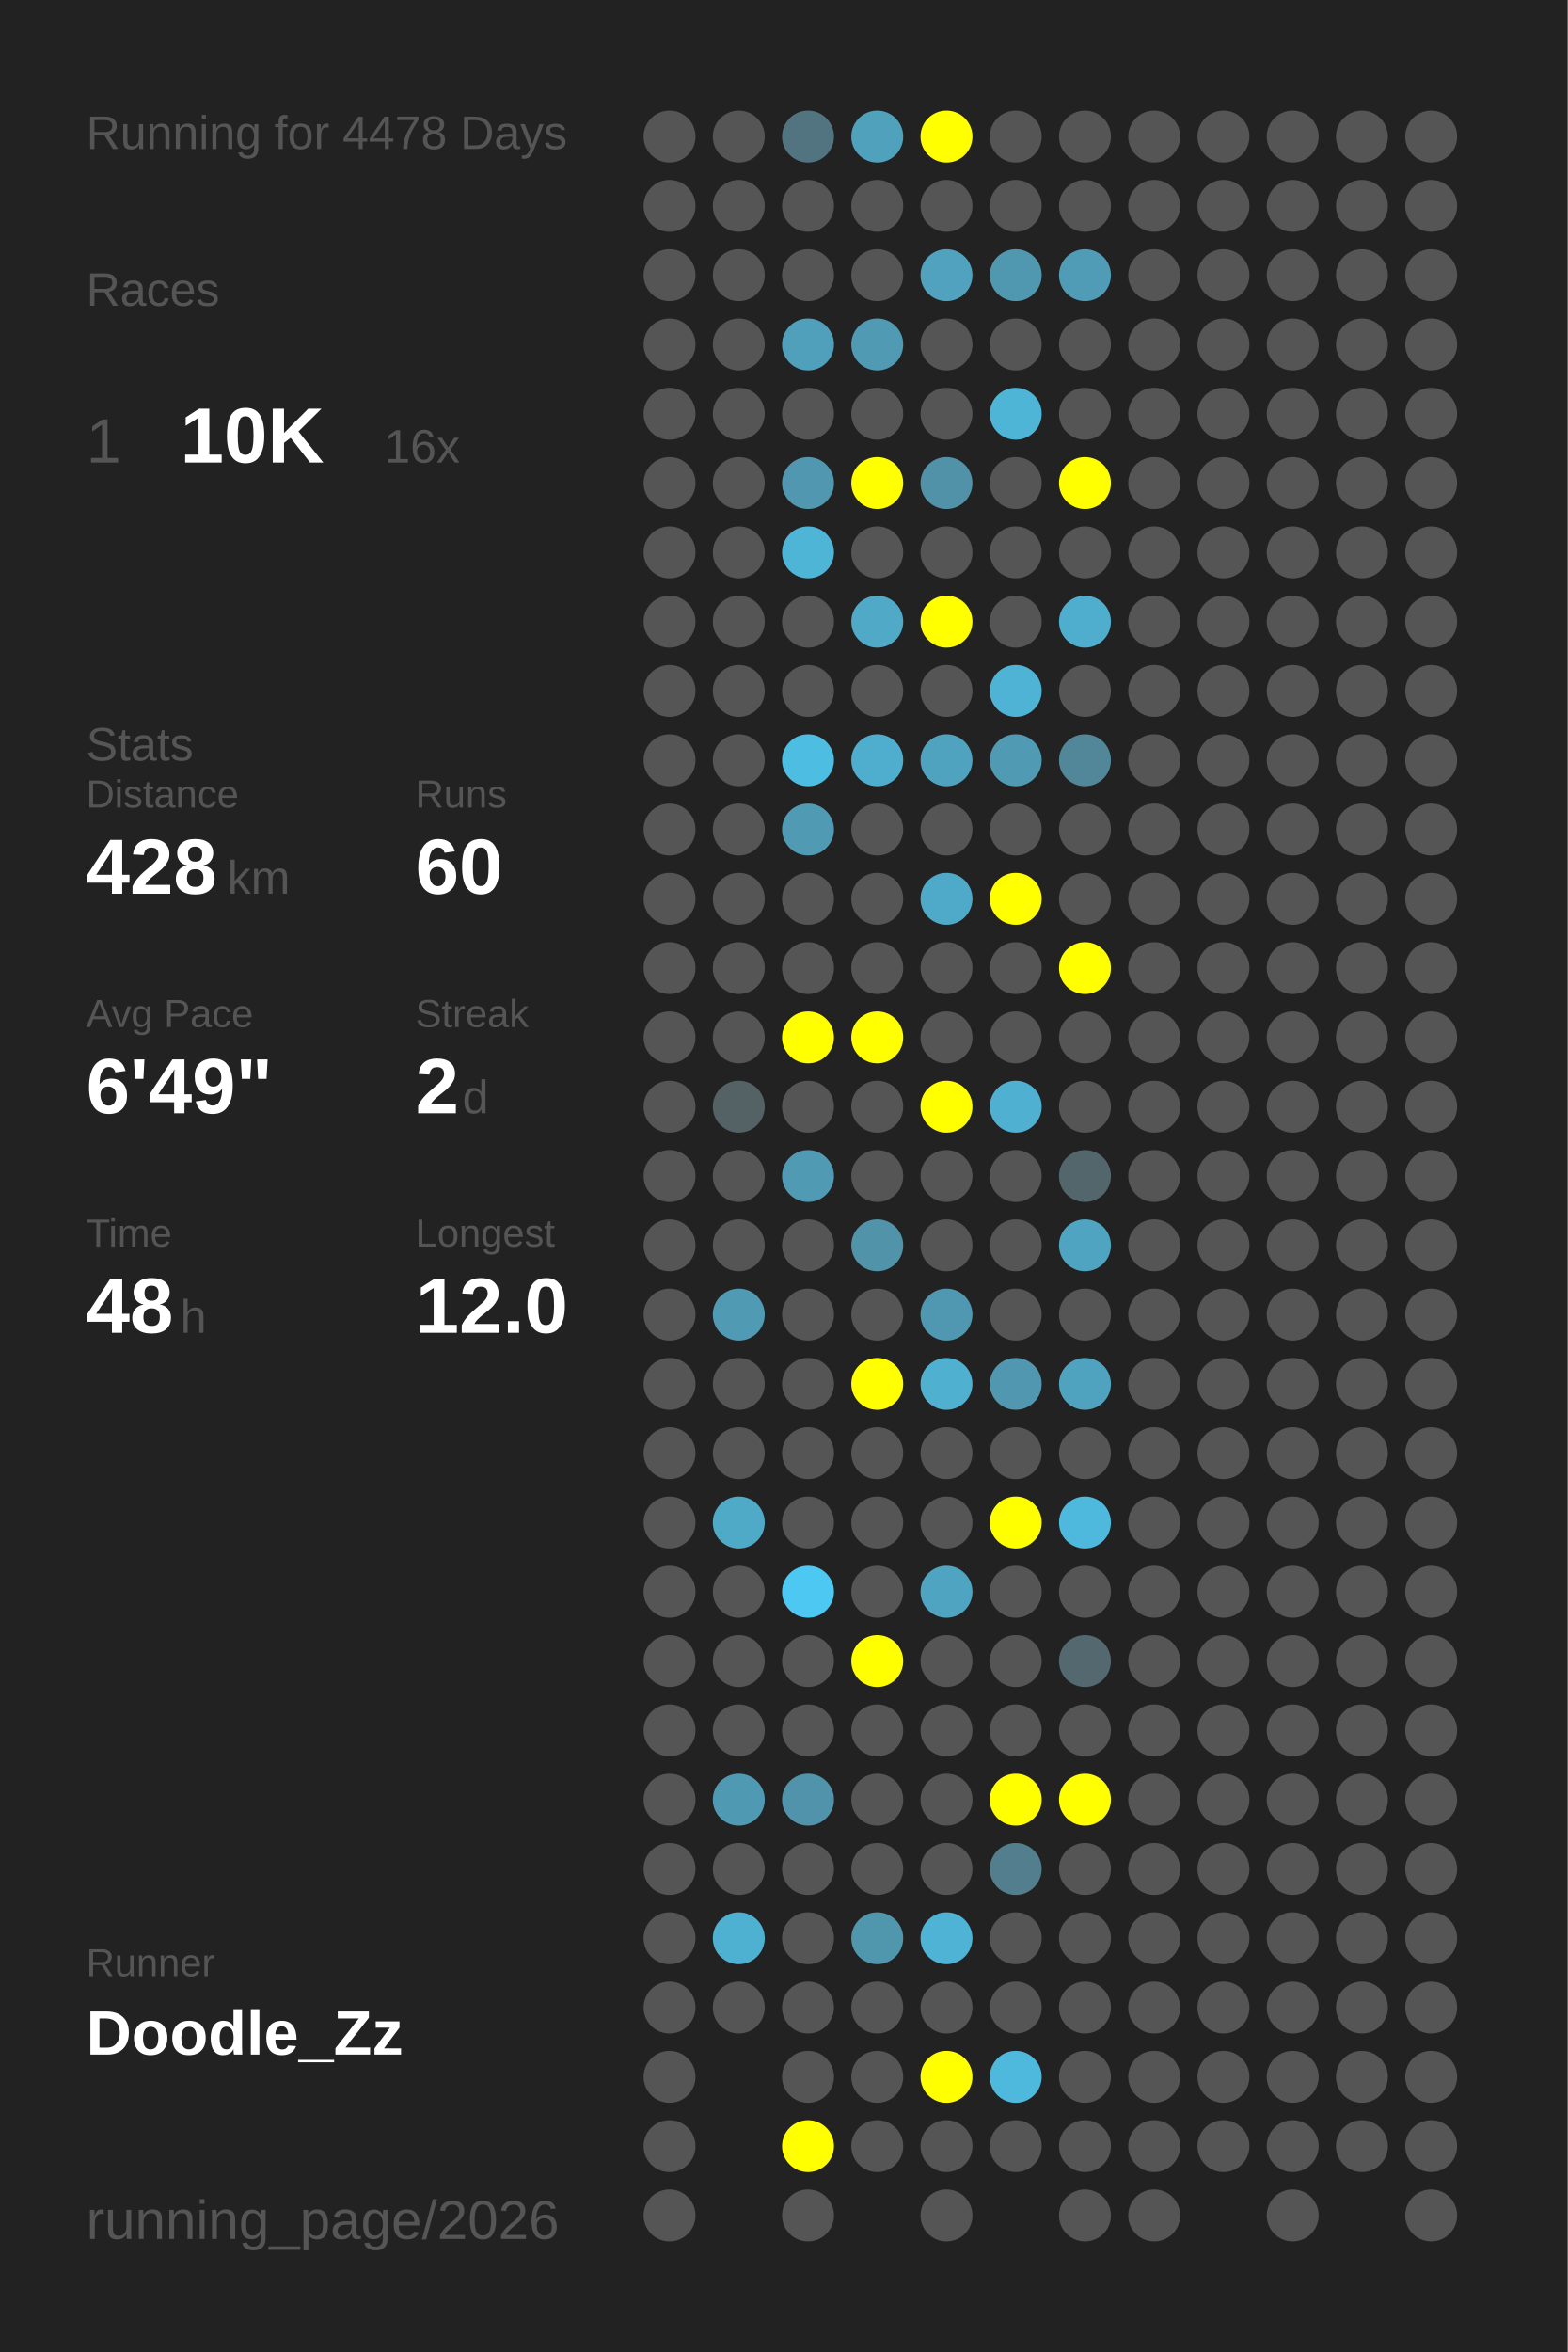
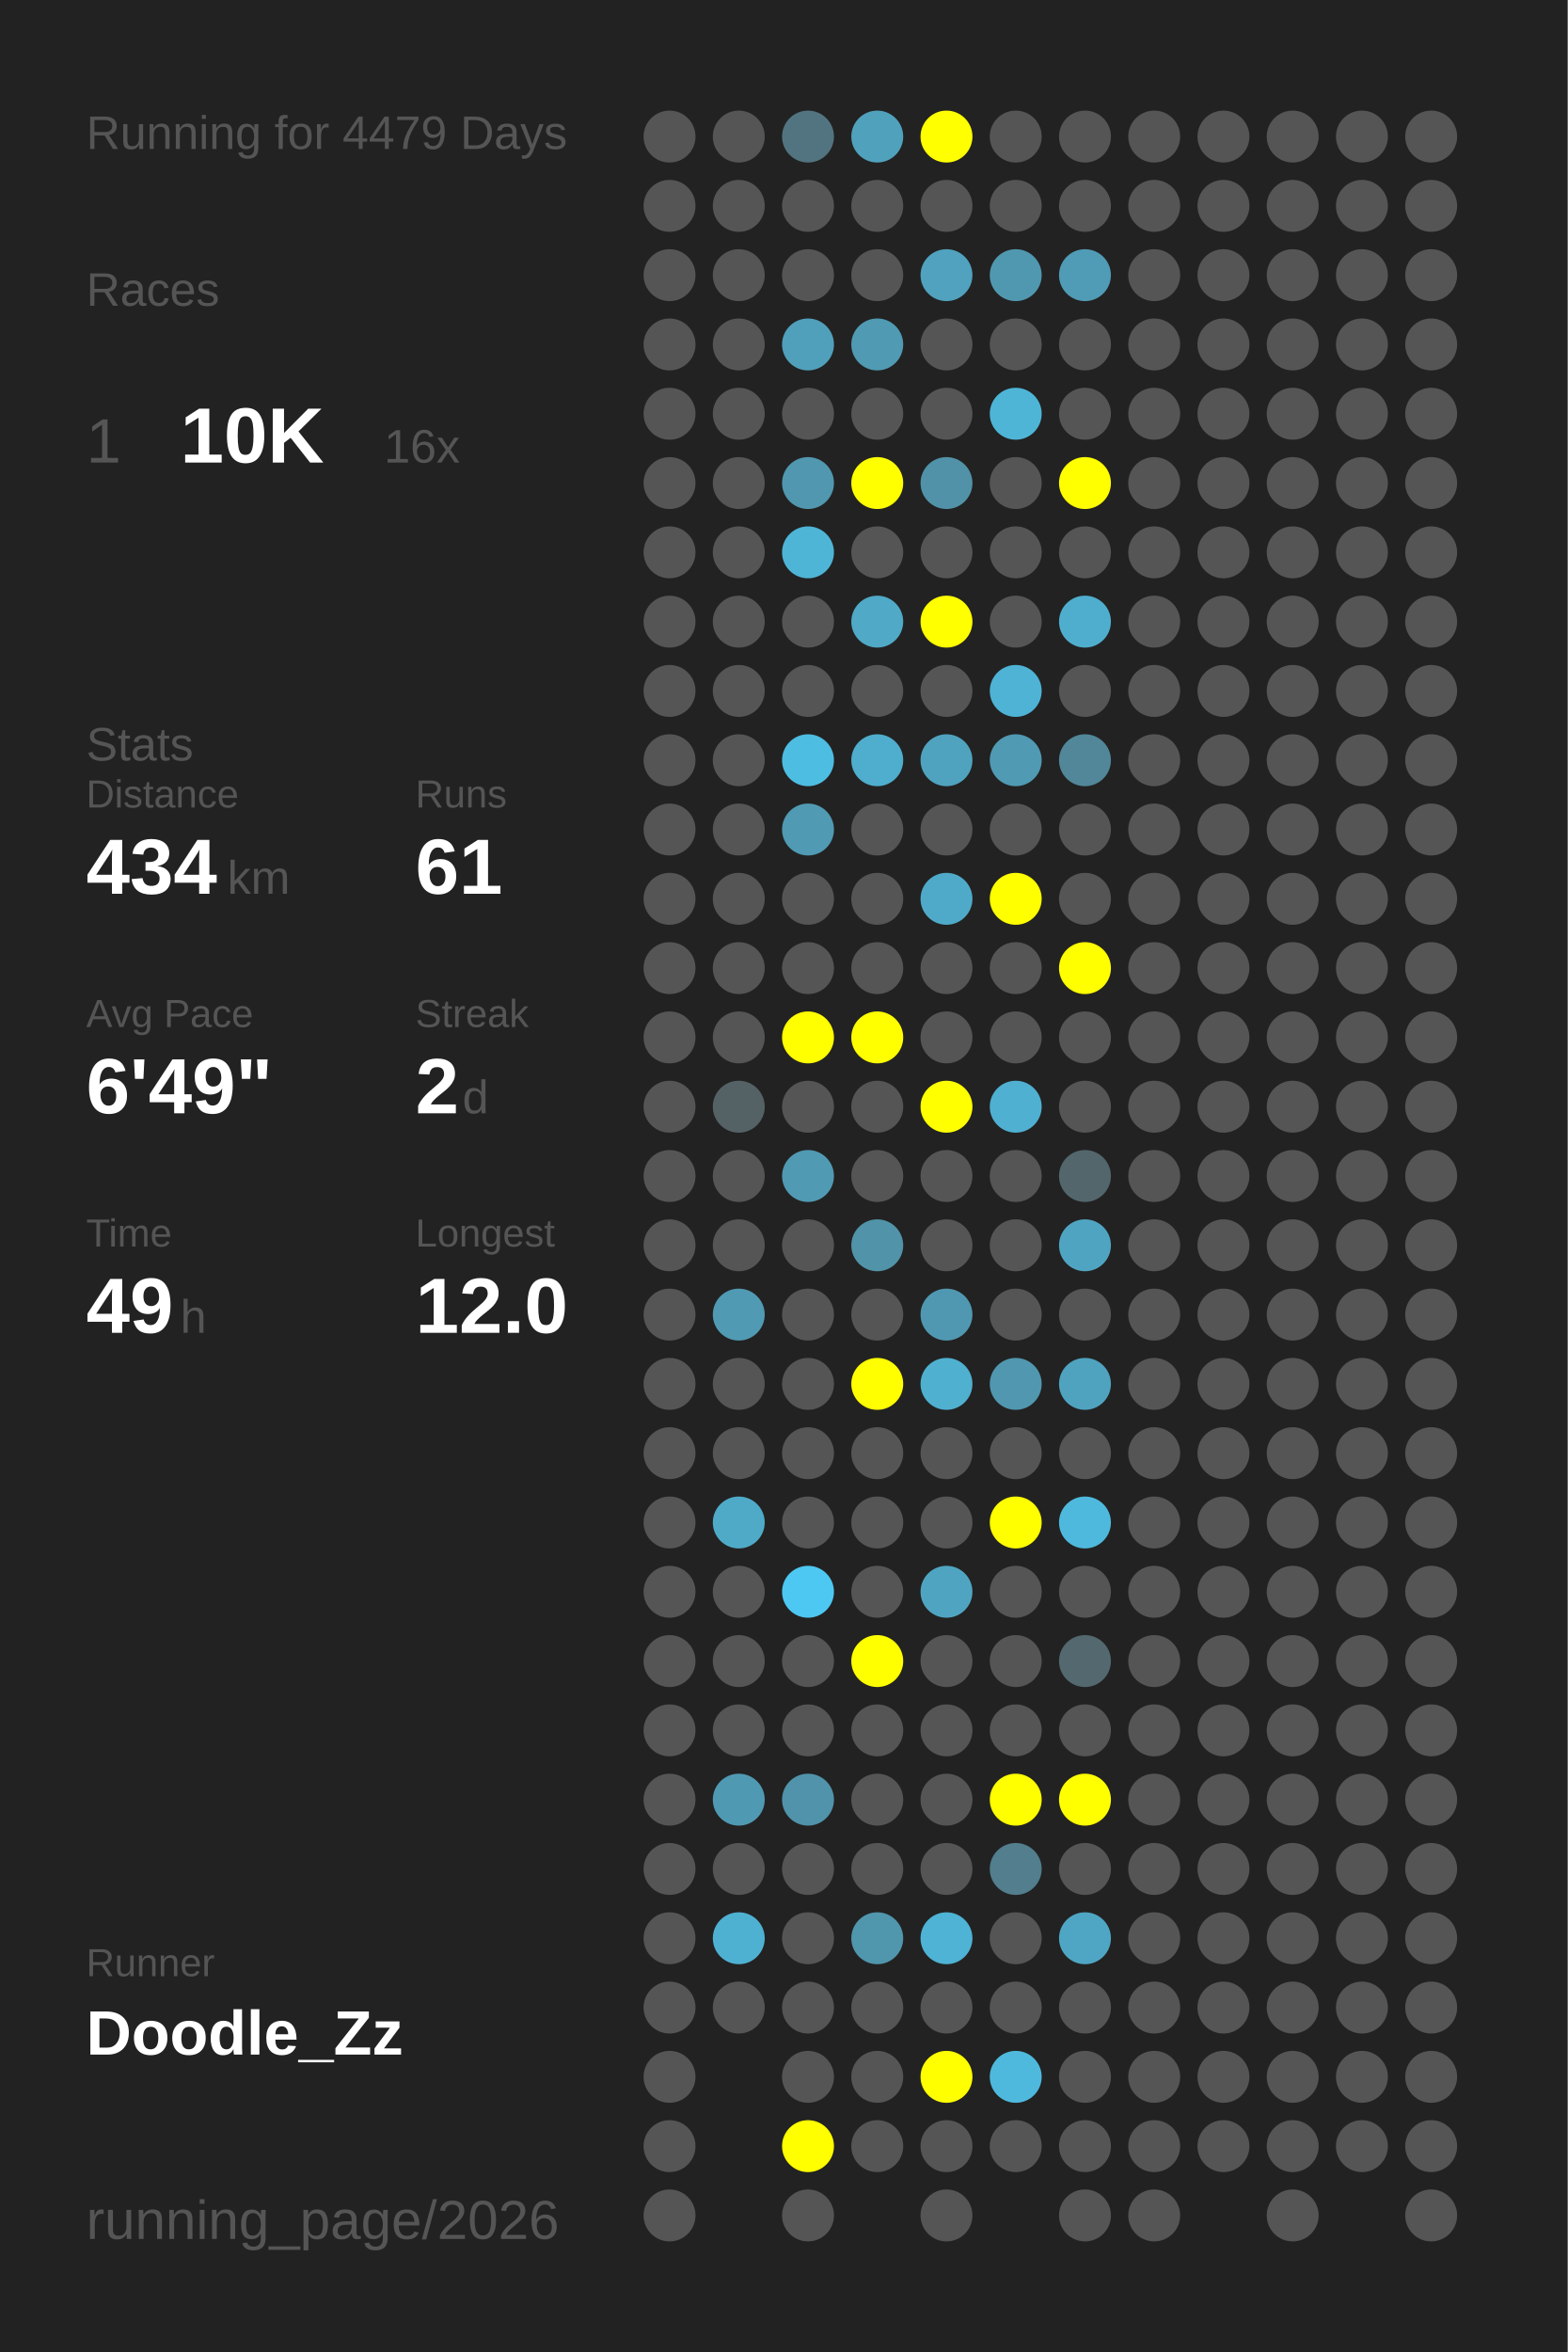
<svg xmlns="http://www.w3.org/2000/svg" baseProfile="full" height="300mm" version="1.1" viewBox="0,0,200,300" width="200mm">
  <defs />
  <rect fill="#222222" height="300" width="200" x="0" y="0" />
-   <text fill="#555555" style="font-size:6px; font-family:Arial;" x="11" y="19">Running for 4478 Days</text>
+   <text fill="#555555" style="font-size:6px; font-family:Arial;" x="11" y="19">Running for 4479 Days</text>
  <text fill="#555555" style="font-size:6px; font-family:Arial;" x="11" y="39">Races</text>
  <text fill="#555555" style="font-size:8px; font-family:Arial;" x="11" y="59">1</text>
  <text fill="#FFFFFF" style="font-size:10px; font-family:Arial; font-weight:bold;" x="23" y="59">10K</text>
  <text fill="#555555" style="font-size:6px; font-family:Arial;" x="49" y="59">16x</text>
  <text fill="#555555" style="font-size:6px; font-family:Arial;" x="11" y="97">Stats</text>
  <text fill="#555555" style="font-size:5px; font-family:Arial;" x="11" y="103">Distance</text>
-   <text fill="#FFFFFF" style="font-size:10px; font-family:Arial; font-weight:bold;" x="11" y="114">428</text>
+   <text fill="#FFFFFF" style="font-size:10px; font-family:Arial; font-weight:bold;" x="11" y="114">434</text>
  <text fill="#555555" style="font-size:6px; font-family:Arial;" x="29" y="114">km</text>
  <text fill="#555555" style="font-size:5px; font-family:Arial;" x="53" y="103">Runs</text>
-   <text fill="#FFFFFF" style="font-size:10px; font-family:Arial; font-weight:bold;" x="53" y="114">60</text>
+   <text fill="#FFFFFF" style="font-size:10px; font-family:Arial; font-weight:bold;" x="53" y="114">61</text>
  <text fill="#555555" style="font-size:5px; font-family:Arial;" x="11" y="131">Avg Pace</text>
  <text fill="#FFFFFF" style="font-size:10px; font-family:Arial; font-weight:bold;" x="11" y="142">6'49"</text>
  <text fill="#555555" style="font-size:5px; font-family:Arial;" x="53" y="131">Streak</text>
  <text fill="#FFFFFF" style="font-size:10px; font-family:Arial; font-weight:bold;" x="53" y="142">2</text>
  <text fill="#555555" style="font-size:6px; font-family:Arial;" x="59" y="142">d</text>
  <text fill="#555555" style="font-size:5px; font-family:Arial;" x="11" y="159">Time</text>
-   <text fill="#FFFFFF" style="font-size:10px; font-family:Arial; font-weight:bold;" x="11" y="170">48</text>
+   <text fill="#FFFFFF" style="font-size:10px; font-family:Arial; font-weight:bold;" x="11" y="170">49</text>
  <text fill="#555555" style="font-size:6px; font-family:Arial;" x="23" y="170">h</text>
  <text fill="#555555" style="font-size:5px; font-family:Arial;" x="53" y="159">Longest</text>
  <text fill="#FFFFFF" style="font-size:10px; font-family:Arial; font-weight:bold;" x="53" y="170">12.0</text>
  <text fill="#555555" style="font-size:5px; font-family:Arial;" x="11" y="252.065">Runner</text>
  <text fill="#FFFFFF" style="font-size:8px; font-family:Arial; font-weight:bold;" x="11" y="262.065">Doodle_Zz</text>
  <text fill="#555555" style="font-size:7px; font-family:Arial;" x="11" y="285.581">running_page/2026</text>
  <circle cx="85.417" cy="17.419" fill="#555555" r="3.312" />
  <circle cx="85.417" cy="26.258" fill="#555555" r="3.312" />
  <circle cx="85.417" cy="35.097" fill="#555555" r="3.312" />
  <circle cx="85.417" cy="43.935" fill="#555555" r="3.312" />
  <circle cx="85.417" cy="52.774" fill="#555555" r="3.312" />
  <circle cx="85.417" cy="61.613" fill="#555555" r="3.312" />
  <circle cx="85.417" cy="70.452" fill="#555555" r="3.312" />
  <circle cx="85.417" cy="79.29" fill="#555555" r="3.312" />
  <circle cx="85.417" cy="88.129" fill="#555555" r="3.312" />
  <circle cx="85.417" cy="96.968" fill="#555555" r="3.312" />
  <circle cx="85.417" cy="105.806" fill="#555555" r="3.312" />
  <circle cx="85.417" cy="114.645" fill="#555555" r="3.312" />
  <circle cx="85.417" cy="123.484" fill="#555555" r="3.312" />
  <circle cx="85.417" cy="132.323" fill="#555555" r="3.312" />
  <circle cx="85.417" cy="141.161" fill="#555555" r="3.312" />
  <circle cx="85.417" cy="150" fill="#555555" r="3.312" />
  <circle cx="85.417" cy="158.839" fill="#555555" r="3.312" />
  <circle cx="85.417" cy="167.677" fill="#555555" r="3.312" />
  <circle cx="85.417" cy="176.516" fill="#555555" r="3.312" />
  <circle cx="85.417" cy="185.355" fill="#555555" r="3.312" />
  <circle cx="85.417" cy="194.194" fill="#555555" r="3.312" />
  <circle cx="85.417" cy="203.032" fill="#555555" r="3.312" />
  <circle cx="85.417" cy="211.871" fill="#555555" r="3.312" />
  <circle cx="85.417" cy="220.71" fill="#555555" r="3.312" />
  <circle cx="85.417" cy="229.548" fill="#555555" r="3.312" />
  <circle cx="85.417" cy="238.387" fill="#555555" r="3.312" />
  <circle cx="85.417" cy="247.226" fill="#555555" r="3.312" />
  <circle cx="85.417" cy="256.065" fill="#555555" r="3.312" />
  <circle cx="85.417" cy="264.903" fill="#555555" r="3.312" />
  <circle cx="85.417" cy="273.742" fill="#555555" r="3.312" />
  <circle cx="85.417" cy="282.581" fill="#555555" r="3.312" />
  <circle cx="94.25" cy="17.419" fill="#555555" r="3.312" />
  <circle cx="94.25" cy="26.258" fill="#555555" r="3.312" />
  <circle cx="94.25" cy="35.097" fill="#555555" r="3.312" />
  <circle cx="94.25" cy="43.935" fill="#555555" r="3.312" />
  <circle cx="94.25" cy="52.774" fill="#555555" r="3.312" />
  <circle cx="94.25" cy="61.613" fill="#555555" r="3.312" />
  <circle cx="94.25" cy="70.452" fill="#555555" r="3.312" />
  <circle cx="94.25" cy="79.29" fill="#555555" r="3.312" />
  <circle cx="94.25" cy="88.129" fill="#555555" r="3.312" />
  <circle cx="94.25" cy="96.968" fill="#555555" r="3.312" />
  <circle cx="94.25" cy="105.806" fill="#555555" r="3.312" />
  <circle cx="94.25" cy="114.645" fill="#555555" r="3.312" />
  <circle cx="94.25" cy="123.484" fill="#555555" r="3.312" />
  <circle cx="94.25" cy="132.323" fill="#555555" r="3.312" />
  <circle cx="94.25" cy="141.161" fill="#546266" r="3.312" />
  <circle cx="94.25" cy="150" fill="#555555" r="3.312" />
  <circle cx="94.25" cy="158.839" fill="#555555" r="3.312" />
  <circle cx="94.25" cy="167.677" fill="#509ab3" r="3.312" />
  <circle cx="94.25" cy="176.516" fill="#555555" r="3.312" />
  <circle cx="94.25" cy="185.355" fill="#555555" r="3.312" />
  <circle cx="94.25" cy="194.194" fill="#4faac8" r="3.312" />
  <circle cx="94.25" cy="203.032" fill="#555555" r="3.312" />
  <circle cx="94.25" cy="211.871" fill="#555555" r="3.312" />
  <circle cx="94.25" cy="220.71" fill="#555555" r="3.312" />
  <circle cx="94.25" cy="229.548" fill="#5099b2" r="3.312" />
  <circle cx="94.25" cy="238.387" fill="#555555" r="3.312" />
  <circle cx="94.25" cy="247.226" fill="#4fb1d2" r="3.312" />
  <circle cx="94.25" cy="256.065" fill="#555555" r="3.312" />
  <circle cx="103.083" cy="17.419" fill="#527480" r="3.312" />
  <circle cx="103.083" cy="26.258" fill="#555555" r="3.312" />
  <circle cx="103.083" cy="35.097" fill="#555555" r="3.312" />
  <circle cx="103.083" cy="43.935" fill="#50a0bb" r="3.312" />
  <circle cx="103.083" cy="52.774" fill="#555555" r="3.312" />
  <circle cx="103.083" cy="61.613" fill="#5097af" r="3.312" />
  <circle cx="103.083" cy="70.452" fill="#4eb5d7" r="3.312" />
  <circle cx="103.083" cy="79.29" fill="#555555" r="3.312" />
  <circle cx="103.083" cy="88.129" fill="#555555" r="3.312" />
  <circle cx="103.083" cy="96.968" fill="#4ebde2" r="3.312" />
  <circle cx="103.083" cy="105.806" fill="#509ab3" r="3.312" />
  <circle cx="103.083" cy="114.645" fill="#555555" r="3.312" />
  <circle cx="103.083" cy="123.484" fill="#555555" r="3.312" />
  <circle cx="103.083" cy="132.323" fill="#FFFF00" r="3.312" />
  <circle cx="103.083" cy="141.161" fill="#555555" r="3.312" />
  <circle cx="103.083" cy="150" fill="#509ab3" r="3.312" />
  <circle cx="103.083" cy="158.839" fill="#555555" r="3.312" />
  <circle cx="103.083" cy="167.677" fill="#555555" r="3.312" />
  <circle cx="103.083" cy="176.516" fill="#555555" r="3.312" />
  <circle cx="103.083" cy="185.355" fill="#555555" r="3.312" />
  <circle cx="103.083" cy="194.194" fill="#555555" r="3.312" />
  <circle cx="103.083" cy="203.032" fill="#4dc8f2" r="3.312" />
  <circle cx="103.083" cy="211.871" fill="#555555" r="3.312" />
  <circle cx="103.083" cy="220.71" fill="#555555" r="3.312" />
  <circle cx="103.083" cy="229.548" fill="#5093aa" r="3.312" />
  <circle cx="103.083" cy="238.387" fill="#555555" r="3.312" />
  <circle cx="103.083" cy="247.226" fill="#555555" r="3.312" />
  <circle cx="103.083" cy="256.065" fill="#555555" r="3.312" />
  <circle cx="103.083" cy="264.903" fill="#555555" r="3.312" />
  <circle cx="103.083" cy="273.742" fill="#FFFF00" r="3.312" />
  <circle cx="103.083" cy="282.581" fill="#555555" r="3.312" />
  <circle cx="111.917" cy="17.419" fill="#50a1bc" r="3.312" />
  <circle cx="111.917" cy="26.258" fill="#555555" r="3.312" />
  <circle cx="111.917" cy="35.097" fill="#555555" r="3.312" />
  <circle cx="111.917" cy="43.935" fill="#509ab3" r="3.312" />
  <circle cx="111.917" cy="52.774" fill="#555555" r="3.312" />
  <circle cx="111.917" cy="61.613" fill="#FFFF00" r="3.312" />
  <circle cx="111.917" cy="70.452" fill="#555555" r="3.312" />
  <circle cx="111.917" cy="79.29" fill="#4fa9c7" r="3.312" />
  <circle cx="111.917" cy="88.129" fill="#555555" r="3.312" />
  <circle cx="111.917" cy="96.968" fill="#4fadcd" r="3.312" />
  <circle cx="111.917" cy="105.806" fill="#555555" r="3.312" />
  <circle cx="111.917" cy="114.645" fill="#555555" r="3.312" />
  <circle cx="111.917" cy="123.484" fill="#555555" r="3.312" />
  <circle cx="111.917" cy="132.323" fill="#FFFF00" r="3.312" />
  <circle cx="111.917" cy="141.161" fill="#555555" r="3.312" />
  <circle cx="111.917" cy="150" fill="#555555" r="3.312" />
  <circle cx="111.917" cy="158.839" fill="#5193a9" r="3.312" />
  <circle cx="111.917" cy="167.677" fill="#555555" r="3.312" />
  <circle cx="111.917" cy="176.516" fill="#FFFF00" r="3.312" />
  <circle cx="111.917" cy="185.355" fill="#555555" r="3.312" />
  <circle cx="111.917" cy="194.194" fill="#555555" r="3.312" />
  <circle cx="111.917" cy="203.032" fill="#555555" r="3.312" />
  <circle cx="111.917" cy="211.871" fill="#FFFF00" r="3.312" />
  <circle cx="111.917" cy="220.71" fill="#555555" r="3.312" />
  <circle cx="111.917" cy="229.548" fill="#555555" r="3.312" />
  <circle cx="111.917" cy="238.387" fill="#555555" r="3.312" />
  <circle cx="111.917" cy="247.226" fill="#5096ad" r="3.312" />
  <circle cx="111.917" cy="256.065" fill="#555555" r="3.312" />
  <circle cx="111.917" cy="264.903" fill="#555555" r="3.312" />
  <circle cx="111.917" cy="273.742" fill="#555555" r="3.312" />
  <circle cx="120.75" cy="17.419" fill="#FFFF00" r="3.312" />
  <circle cx="120.75" cy="26.258" fill="#555555" r="3.312" />
  <circle cx="120.75" cy="35.097" fill="#50a2be" r="3.312" />
  <circle cx="120.75" cy="43.935" fill="#555555" r="3.312" />
  <circle cx="120.75" cy="52.774" fill="#555555" r="3.312" />
  <circle cx="120.75" cy="61.613" fill="#5192a8" r="3.312" />
  <circle cx="120.75" cy="70.452" fill="#555555" r="3.312" />
  <circle cx="120.75" cy="79.29" fill="#FFFF00" r="3.312" />
  <circle cx="120.75" cy="88.129" fill="#555555" r="3.312" />
  <circle cx="120.75" cy="96.968" fill="#4fa3bf" r="3.312" />
  <circle cx="120.75" cy="105.806" fill="#555555" r="3.312" />
  <circle cx="120.75" cy="114.645" fill="#4faac9" r="3.312" />
  <circle cx="120.75" cy="123.484" fill="#555555" r="3.312" />
  <circle cx="120.75" cy="132.323" fill="#555555" r="3.312" />
  <circle cx="120.75" cy="141.161" fill="#FFFF00" r="3.312" />
  <circle cx="120.75" cy="150" fill="#555555" r="3.312" />
  <circle cx="120.75" cy="158.839" fill="#555555" r="3.312" />
  <circle cx="120.75" cy="167.677" fill="#5098b1" r="3.312" />
  <circle cx="120.75" cy="176.516" fill="#4fb0d0" r="3.312" />
  <circle cx="120.75" cy="185.355" fill="#555555" r="3.312" />
  <circle cx="120.75" cy="194.194" fill="#555555" r="3.312" />
  <circle cx="120.75" cy="203.032" fill="#4fa5c1" r="3.312" />
  <circle cx="120.75" cy="211.871" fill="#555555" r="3.312" />
  <circle cx="120.75" cy="220.71" fill="#555555" r="3.312" />
  <circle cx="120.75" cy="229.548" fill="#555555" r="3.312" />
  <circle cx="120.75" cy="238.387" fill="#555555" r="3.312" />
  <circle cx="120.75" cy="247.226" fill="#4eb3d4" r="3.312" />
  <circle cx="120.75" cy="256.065" fill="#555555" r="3.312" />
  <circle cx="120.75" cy="264.903" fill="#FFFF00" r="3.312" />
  <circle cx="120.75" cy="273.742" fill="#555555" r="3.312" />
  <circle cx="120.75" cy="282.581" fill="#555555" r="3.312" />
  <circle cx="129.583" cy="17.419" fill="#555555" r="3.312" />
  <circle cx="129.583" cy="26.258" fill="#555555" r="3.312" />
  <circle cx="129.583" cy="35.097" fill="#5098b0" r="3.312" />
  <circle cx="129.583" cy="43.935" fill="#555555" r="3.312" />
  <circle cx="129.583" cy="52.774" fill="#4eb5d7" r="3.312" />
  <circle cx="129.583" cy="61.613" fill="#555555" r="3.312" />
  <circle cx="129.583" cy="70.452" fill="#555555" r="3.312" />
  <circle cx="129.583" cy="79.29" fill="#555555" r="3.312" />
  <circle cx="129.583" cy="88.129" fill="#4eb3d5" r="3.312" />
  <circle cx="129.583" cy="96.968" fill="#509ab3" r="3.312" />
  <circle cx="129.583" cy="105.806" fill="#555555" r="3.312" />
  <circle cx="129.583" cy="114.645" fill="#FFFF00" r="3.312" />
  <circle cx="129.583" cy="123.484" fill="#555555" r="3.312" />
  <circle cx="129.583" cy="132.323" fill="#555555" r="3.312" />
  <circle cx="129.583" cy="141.161" fill="#4fb0d1" r="3.312" />
  <circle cx="129.583" cy="150" fill="#555555" r="3.312" />
  <circle cx="129.583" cy="158.839" fill="#555555" r="3.312" />
  <circle cx="129.583" cy="167.677" fill="#555555" r="3.312" />
  <circle cx="129.583" cy="176.516" fill="#5097af" r="3.312" />
  <circle cx="129.583" cy="185.355" fill="#555555" r="3.312" />
  <circle cx="129.583" cy="194.194" fill="#FFFF00" r="3.312" />
  <circle cx="129.583" cy="203.032" fill="#555555" r="3.312" />
  <circle cx="129.583" cy="211.871" fill="#555555" r="3.312" />
  <circle cx="129.583" cy="220.71" fill="#555555" r="3.312" />
  <circle cx="129.583" cy="229.548" fill="#FFFF00" r="3.312" />
  <circle cx="129.583" cy="238.387" fill="#527e8d" r="3.312" />
  <circle cx="129.583" cy="247.226" fill="#555555" r="3.312" />
  <circle cx="129.583" cy="256.065" fill="#555555" r="3.312" />
  <circle cx="129.583" cy="264.903" fill="#4eb9dd" r="3.312" />
  <circle cx="129.583" cy="273.742" fill="#555555" r="3.312" />
  <circle cx="138.417" cy="17.419" fill="#555555" r="3.312" />
  <circle cx="138.417" cy="26.258" fill="#555555" r="3.312" />
  <circle cx="138.417" cy="35.097" fill="#509bb5" r="3.312" />
  <circle cx="138.417" cy="43.935" fill="#555555" r="3.312" />
  <circle cx="138.417" cy="52.774" fill="#555555" r="3.312" />
  <circle cx="138.417" cy="61.613" fill="#FFFF00" r="3.312" />
  <circle cx="138.417" cy="70.452" fill="#555555" r="3.312" />
  <circle cx="138.417" cy="79.29" fill="#4faece" r="3.312" />
  <circle cx="138.417" cy="88.129" fill="#555555" r="3.312" />
  <circle cx="138.417" cy="96.968" fill="#518799" r="3.312" />
  <circle cx="138.417" cy="105.806" fill="#555555" r="3.312" />
  <circle cx="138.417" cy="114.645" fill="#555555" r="3.312" />
  <circle cx="138.417" cy="123.484" fill="#FFFF00" r="3.312" />
  <circle cx="138.417" cy="132.323" fill="#555555" r="3.312" />
  <circle cx="138.417" cy="141.161" fill="#555555" r="3.312" />
  <circle cx="138.417" cy="150" fill="#53666c" r="3.312" />
  <circle cx="138.417" cy="158.839" fill="#4fa5c1" r="3.312" />
  <circle cx="138.417" cy="167.677" fill="#555555" r="3.312" />
  <circle cx="138.417" cy="176.516" fill="#4fa3bf" r="3.312" />
  <circle cx="138.417" cy="185.355" fill="#555555" r="3.312" />
  <circle cx="138.417" cy="194.194" fill="#4eb9dd" r="3.312" />
  <circle cx="138.417" cy="203.032" fill="#555555" r="3.312" />
  <circle cx="138.417" cy="211.871" fill="#53686f" r="3.312" />
  <circle cx="138.417" cy="220.71" fill="#555555" r="3.312" />
  <circle cx="138.417" cy="229.548" fill="#FFFF00" r="3.312" />
  <circle cx="138.417" cy="238.387" fill="#555555" r="3.312" />
-   <circle cx="138.417" cy="247.226" fill="#555555" r="3.312" />
+   <circle cx="138.417" cy="247.226" fill="#4fa6c4" r="3.312" />
  <circle cx="138.417" cy="256.065" fill="#555555" r="3.312" />
  <circle cx="138.417" cy="264.903" fill="#555555" r="3.312" />
  <circle cx="138.417" cy="273.742" fill="#555555" r="3.312" />
  <circle cx="138.417" cy="282.581" fill="#555555" r="3.312" />
  <circle cx="147.25" cy="17.419" fill="#555555" r="3.312" />
  <circle cx="147.25" cy="26.258" fill="#555555" r="3.312" />
  <circle cx="147.25" cy="35.097" fill="#555555" r="3.312" />
  <circle cx="147.25" cy="43.935" fill="#555555" r="3.312" />
  <circle cx="147.25" cy="52.774" fill="#555555" r="3.312" />
  <circle cx="147.25" cy="61.613" fill="#555555" r="3.312" />
  <circle cx="147.25" cy="70.452" fill="#555555" r="3.312" />
  <circle cx="147.25" cy="79.29" fill="#555555" r="3.312" />
  <circle cx="147.25" cy="88.129" fill="#555555" r="3.312" />
  <circle cx="147.25" cy="96.968" fill="#555555" r="3.312" />
  <circle cx="147.25" cy="105.806" fill="#555555" r="3.312" />
  <circle cx="147.25" cy="114.645" fill="#555555" r="3.312" />
  <circle cx="147.25" cy="123.484" fill="#555555" r="3.312" />
  <circle cx="147.25" cy="132.323" fill="#555555" r="3.312" />
  <circle cx="147.25" cy="141.161" fill="#555555" r="3.312" />
  <circle cx="147.25" cy="150" fill="#555555" r="3.312" />
  <circle cx="147.25" cy="158.839" fill="#555555" r="3.312" />
  <circle cx="147.25" cy="167.677" fill="#555555" r="3.312" />
  <circle cx="147.25" cy="176.516" fill="#555555" r="3.312" />
  <circle cx="147.25" cy="185.355" fill="#555555" r="3.312" />
  <circle cx="147.25" cy="194.194" fill="#555555" r="3.312" />
  <circle cx="147.25" cy="203.032" fill="#555555" r="3.312" />
  <circle cx="147.25" cy="211.871" fill="#555555" r="3.312" />
  <circle cx="147.25" cy="220.71" fill="#555555" r="3.312" />
  <circle cx="147.25" cy="229.548" fill="#555555" r="3.312" />
  <circle cx="147.25" cy="238.387" fill="#555555" r="3.312" />
  <circle cx="147.25" cy="247.226" fill="#555555" r="3.312" />
  <circle cx="147.25" cy="256.065" fill="#555555" r="3.312" />
  <circle cx="147.25" cy="264.903" fill="#555555" r="3.312" />
  <circle cx="147.25" cy="273.742" fill="#555555" r="3.312" />
  <circle cx="147.25" cy="282.581" fill="#555555" r="3.312" />
  <circle cx="156.083" cy="17.419" fill="#555555" r="3.312" />
  <circle cx="156.083" cy="26.258" fill="#555555" r="3.312" />
  <circle cx="156.083" cy="35.097" fill="#555555" r="3.312" />
  <circle cx="156.083" cy="43.935" fill="#555555" r="3.312" />
  <circle cx="156.083" cy="52.774" fill="#555555" r="3.312" />
  <circle cx="156.083" cy="61.613" fill="#555555" r="3.312" />
  <circle cx="156.083" cy="70.452" fill="#555555" r="3.312" />
  <circle cx="156.083" cy="79.29" fill="#555555" r="3.312" />
  <circle cx="156.083" cy="88.129" fill="#555555" r="3.312" />
  <circle cx="156.083" cy="96.968" fill="#555555" r="3.312" />
  <circle cx="156.083" cy="105.806" fill="#555555" r="3.312" />
  <circle cx="156.083" cy="114.645" fill="#555555" r="3.312" />
  <circle cx="156.083" cy="123.484" fill="#555555" r="3.312" />
  <circle cx="156.083" cy="132.323" fill="#555555" r="3.312" />
  <circle cx="156.083" cy="141.161" fill="#555555" r="3.312" />
  <circle cx="156.083" cy="150" fill="#555555" r="3.312" />
  <circle cx="156.083" cy="158.839" fill="#555555" r="3.312" />
  <circle cx="156.083" cy="167.677" fill="#555555" r="3.312" />
  <circle cx="156.083" cy="176.516" fill="#555555" r="3.312" />
  <circle cx="156.083" cy="185.355" fill="#555555" r="3.312" />
  <circle cx="156.083" cy="194.194" fill="#555555" r="3.312" />
  <circle cx="156.083" cy="203.032" fill="#555555" r="3.312" />
  <circle cx="156.083" cy="211.871" fill="#555555" r="3.312" />
  <circle cx="156.083" cy="220.71" fill="#555555" r="3.312" />
  <circle cx="156.083" cy="229.548" fill="#555555" r="3.312" />
  <circle cx="156.083" cy="238.387" fill="#555555" r="3.312" />
  <circle cx="156.083" cy="247.226" fill="#555555" r="3.312" />
  <circle cx="156.083" cy="256.065" fill="#555555" r="3.312" />
  <circle cx="156.083" cy="264.903" fill="#555555" r="3.312" />
  <circle cx="156.083" cy="273.742" fill="#555555" r="3.312" />
  <circle cx="164.917" cy="17.419" fill="#555555" r="3.312" />
  <circle cx="164.917" cy="26.258" fill="#555555" r="3.312" />
  <circle cx="164.917" cy="35.097" fill="#555555" r="3.312" />
  <circle cx="164.917" cy="43.935" fill="#555555" r="3.312" />
  <circle cx="164.917" cy="52.774" fill="#555555" r="3.312" />
  <circle cx="164.917" cy="61.613" fill="#555555" r="3.312" />
  <circle cx="164.917" cy="70.452" fill="#555555" r="3.312" />
  <circle cx="164.917" cy="79.29" fill="#555555" r="3.312" />
  <circle cx="164.917" cy="88.129" fill="#555555" r="3.312" />
  <circle cx="164.917" cy="96.968" fill="#555555" r="3.312" />
  <circle cx="164.917" cy="105.806" fill="#555555" r="3.312" />
  <circle cx="164.917" cy="114.645" fill="#555555" r="3.312" />
  <circle cx="164.917" cy="123.484" fill="#555555" r="3.312" />
  <circle cx="164.917" cy="132.323" fill="#555555" r="3.312" />
  <circle cx="164.917" cy="141.161" fill="#555555" r="3.312" />
  <circle cx="164.917" cy="150" fill="#555555" r="3.312" />
  <circle cx="164.917" cy="158.839" fill="#555555" r="3.312" />
  <circle cx="164.917" cy="167.677" fill="#555555" r="3.312" />
  <circle cx="164.917" cy="176.516" fill="#555555" r="3.312" />
  <circle cx="164.917" cy="185.355" fill="#555555" r="3.312" />
  <circle cx="164.917" cy="194.194" fill="#555555" r="3.312" />
  <circle cx="164.917" cy="203.032" fill="#555555" r="3.312" />
  <circle cx="164.917" cy="211.871" fill="#555555" r="3.312" />
  <circle cx="164.917" cy="220.71" fill="#555555" r="3.312" />
  <circle cx="164.917" cy="229.548" fill="#555555" r="3.312" />
  <circle cx="164.917" cy="238.387" fill="#555555" r="3.312" />
  <circle cx="164.917" cy="247.226" fill="#555555" r="3.312" />
  <circle cx="164.917" cy="256.065" fill="#555555" r="3.312" />
  <circle cx="164.917" cy="264.903" fill="#555555" r="3.312" />
  <circle cx="164.917" cy="273.742" fill="#555555" r="3.312" />
  <circle cx="164.917" cy="282.581" fill="#555555" r="3.312" />
  <circle cx="173.75" cy="17.419" fill="#555555" r="3.312" />
  <circle cx="173.75" cy="26.258" fill="#555555" r="3.312" />
  <circle cx="173.75" cy="35.097" fill="#555555" r="3.312" />
  <circle cx="173.75" cy="43.935" fill="#555555" r="3.312" />
  <circle cx="173.75" cy="52.774" fill="#555555" r="3.312" />
  <circle cx="173.75" cy="61.613" fill="#555555" r="3.312" />
  <circle cx="173.75" cy="70.452" fill="#555555" r="3.312" />
  <circle cx="173.75" cy="79.29" fill="#555555" r="3.312" />
  <circle cx="173.75" cy="88.129" fill="#555555" r="3.312" />
  <circle cx="173.75" cy="96.968" fill="#555555" r="3.312" />
  <circle cx="173.75" cy="105.806" fill="#555555" r="3.312" />
  <circle cx="173.75" cy="114.645" fill="#555555" r="3.312" />
  <circle cx="173.75" cy="123.484" fill="#555555" r="3.312" />
  <circle cx="173.75" cy="132.323" fill="#555555" r="3.312" />
  <circle cx="173.75" cy="141.161" fill="#555555" r="3.312" />
  <circle cx="173.75" cy="150" fill="#555555" r="3.312" />
  <circle cx="173.75" cy="158.839" fill="#555555" r="3.312" />
  <circle cx="173.75" cy="167.677" fill="#555555" r="3.312" />
  <circle cx="173.75" cy="176.516" fill="#555555" r="3.312" />
  <circle cx="173.75" cy="185.355" fill="#555555" r="3.312" />
  <circle cx="173.75" cy="194.194" fill="#555555" r="3.312" />
  <circle cx="173.75" cy="203.032" fill="#555555" r="3.312" />
  <circle cx="173.75" cy="211.871" fill="#555555" r="3.312" />
  <circle cx="173.75" cy="220.71" fill="#555555" r="3.312" />
  <circle cx="173.75" cy="229.548" fill="#555555" r="3.312" />
  <circle cx="173.75" cy="238.387" fill="#555555" r="3.312" />
  <circle cx="173.75" cy="247.226" fill="#555555" r="3.312" />
  <circle cx="173.75" cy="256.065" fill="#555555" r="3.312" />
  <circle cx="173.75" cy="264.903" fill="#555555" r="3.312" />
  <circle cx="173.75" cy="273.742" fill="#555555" r="3.312" />
  <circle cx="182.583" cy="17.419" fill="#555555" r="3.312" />
  <circle cx="182.583" cy="26.258" fill="#555555" r="3.312" />
  <circle cx="182.583" cy="35.097" fill="#555555" r="3.312" />
  <circle cx="182.583" cy="43.935" fill="#555555" r="3.312" />
  <circle cx="182.583" cy="52.774" fill="#555555" r="3.312" />
  <circle cx="182.583" cy="61.613" fill="#555555" r="3.312" />
  <circle cx="182.583" cy="70.452" fill="#555555" r="3.312" />
  <circle cx="182.583" cy="79.29" fill="#555555" r="3.312" />
  <circle cx="182.583" cy="88.129" fill="#555555" r="3.312" />
  <circle cx="182.583" cy="96.968" fill="#555555" r="3.312" />
  <circle cx="182.583" cy="105.806" fill="#555555" r="3.312" />
  <circle cx="182.583" cy="114.645" fill="#555555" r="3.312" />
  <circle cx="182.583" cy="123.484" fill="#555555" r="3.312" />
  <circle cx="182.583" cy="132.323" fill="#555555" r="3.312" />
  <circle cx="182.583" cy="141.161" fill="#555555" r="3.312" />
  <circle cx="182.583" cy="150" fill="#555555" r="3.312" />
  <circle cx="182.583" cy="158.839" fill="#555555" r="3.312" />
  <circle cx="182.583" cy="167.677" fill="#555555" r="3.312" />
  <circle cx="182.583" cy="176.516" fill="#555555" r="3.312" />
  <circle cx="182.583" cy="185.355" fill="#555555" r="3.312" />
  <circle cx="182.583" cy="194.194" fill="#555555" r="3.312" />
  <circle cx="182.583" cy="203.032" fill="#555555" r="3.312" />
  <circle cx="182.583" cy="211.871" fill="#555555" r="3.312" />
  <circle cx="182.583" cy="220.71" fill="#555555" r="3.312" />
  <circle cx="182.583" cy="229.548" fill="#555555" r="3.312" />
  <circle cx="182.583" cy="238.387" fill="#555555" r="3.312" />
  <circle cx="182.583" cy="247.226" fill="#555555" r="3.312" />
  <circle cx="182.583" cy="256.065" fill="#555555" r="3.312" />
  <circle cx="182.583" cy="264.903" fill="#555555" r="3.312" />
  <circle cx="182.583" cy="273.742" fill="#555555" r="3.312" />
  <circle cx="182.583" cy="282.581" fill="#555555" r="3.312" />
</svg>
